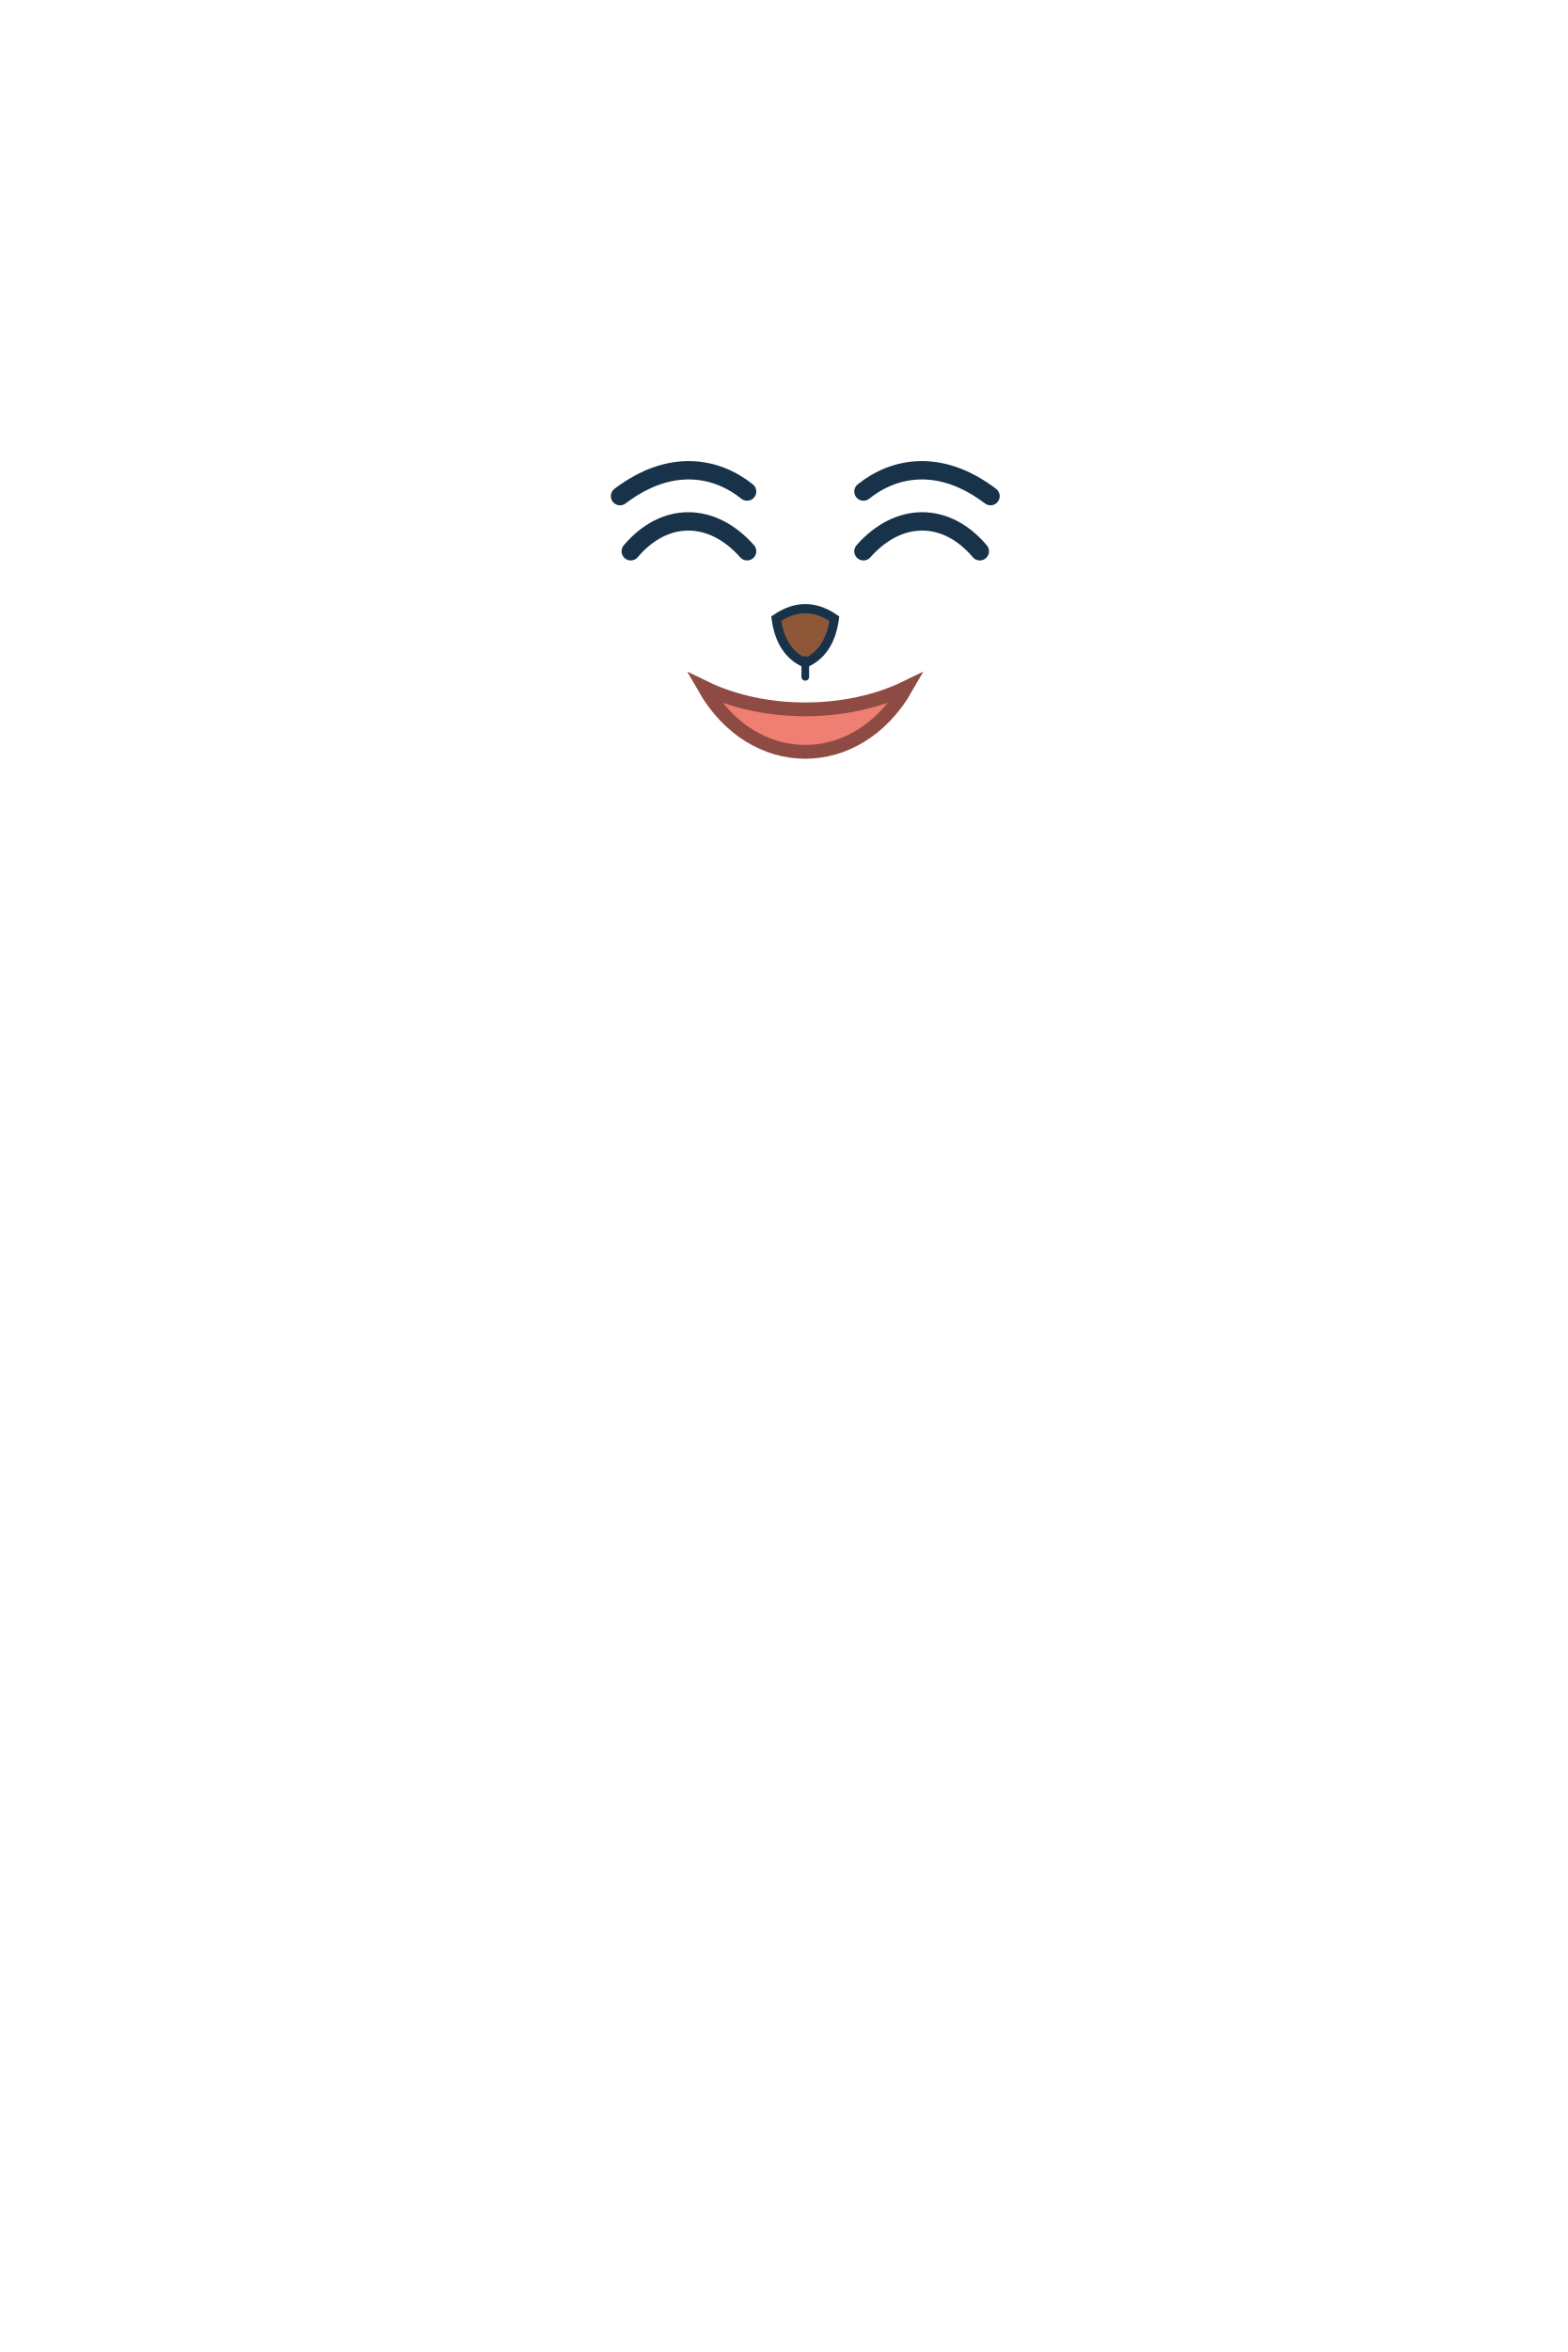
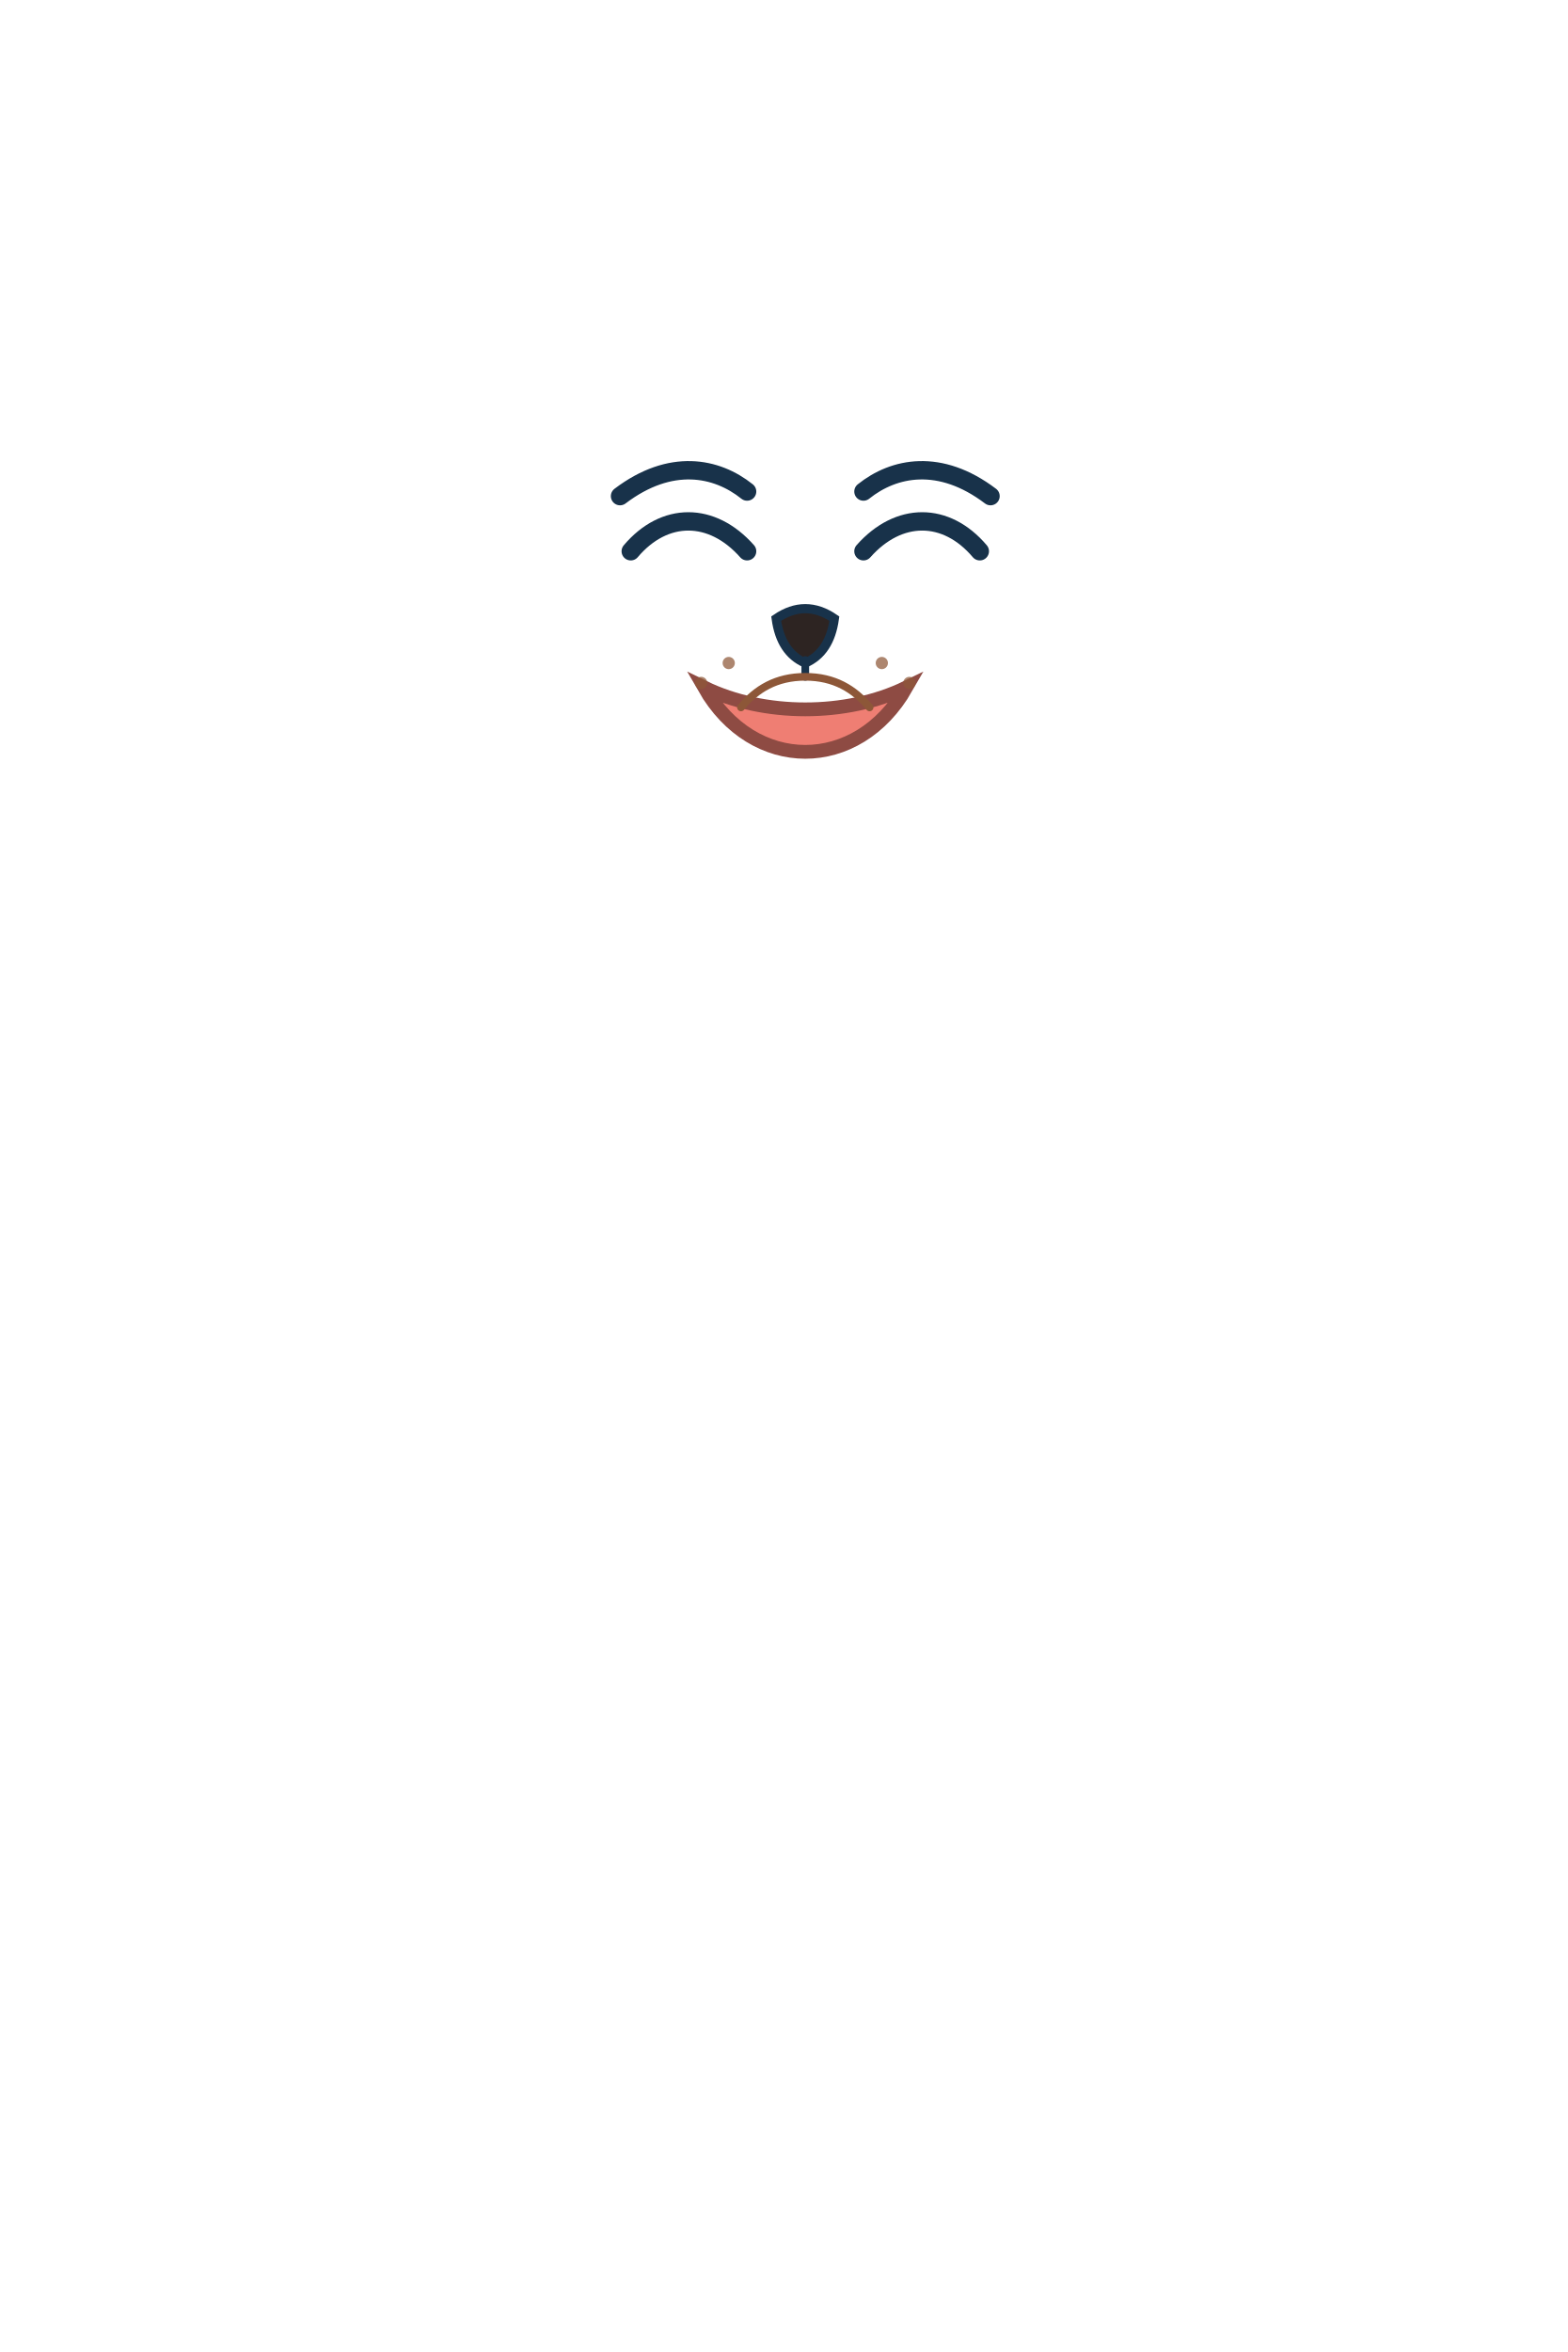
<svg xmlns="http://www.w3.org/2000/svg" width="1024" height="1536" viewBox="0 0 1024 1536" data-rig-id="otter-v1.0.0" data-character-id="minjun-puppy" data-species="puppy" data-layer="success">
  <g id="face-success">
    <path d="M405 324 C438 299 468 305 488 321 M564 321 C584 305 614 299 647 324" fill="none" stroke="#18324a" stroke-width="12" stroke-linecap="round" />
    <path d="M412 360 C434 334 465 334 488 360 M564 360 C587 334 618 334 640 360" fill="none" stroke="#18324a" stroke-width="12" stroke-linecap="round" />
    <path d="M460 449 C492 505 560 505 592 449 C553 468 499 468 460 449 Z" fill="#ef7e73" stroke="#8e4b43" stroke-width="9" />
-     <path d="M507 404 Q526 391 545 404 Q542 426 526 433 Q510 426 507 404 Z" fill="#8d5738" stroke="#18324a" stroke-width="6" />
+     <path d="M507 404 Q526 391 545 404 Q542 426 526 433 Q510 426 507 404 Z" fill="#2d2422" stroke="#18324a" stroke-width="6" />
    <path d="M526 431 V442" stroke="#18324a" stroke-width="5" stroke-linecap="round" />
+     <g id="puppy-face-details">
+       <circle cx="476" cy="433" r="4" fill="#8d5738" opacity=".72" />
+       <circle cx="458" cy="446" r="4" fill="#8d5738" opacity=".72" />
+       <circle cx="576" cy="433" r="4" fill="#8d5738" opacity=".72" />
+       <circle cx="594" cy="446" r="4" fill="#8d5738" opacity=".72" />
+       <path d="M526 442 C507 442 494 450 484 462 M526 442 C545 442 558 450 568 462" fill="none" stroke="#8d5738" stroke-width="5" stroke-linecap="round" />
+     </g>
  </g>
</svg>
